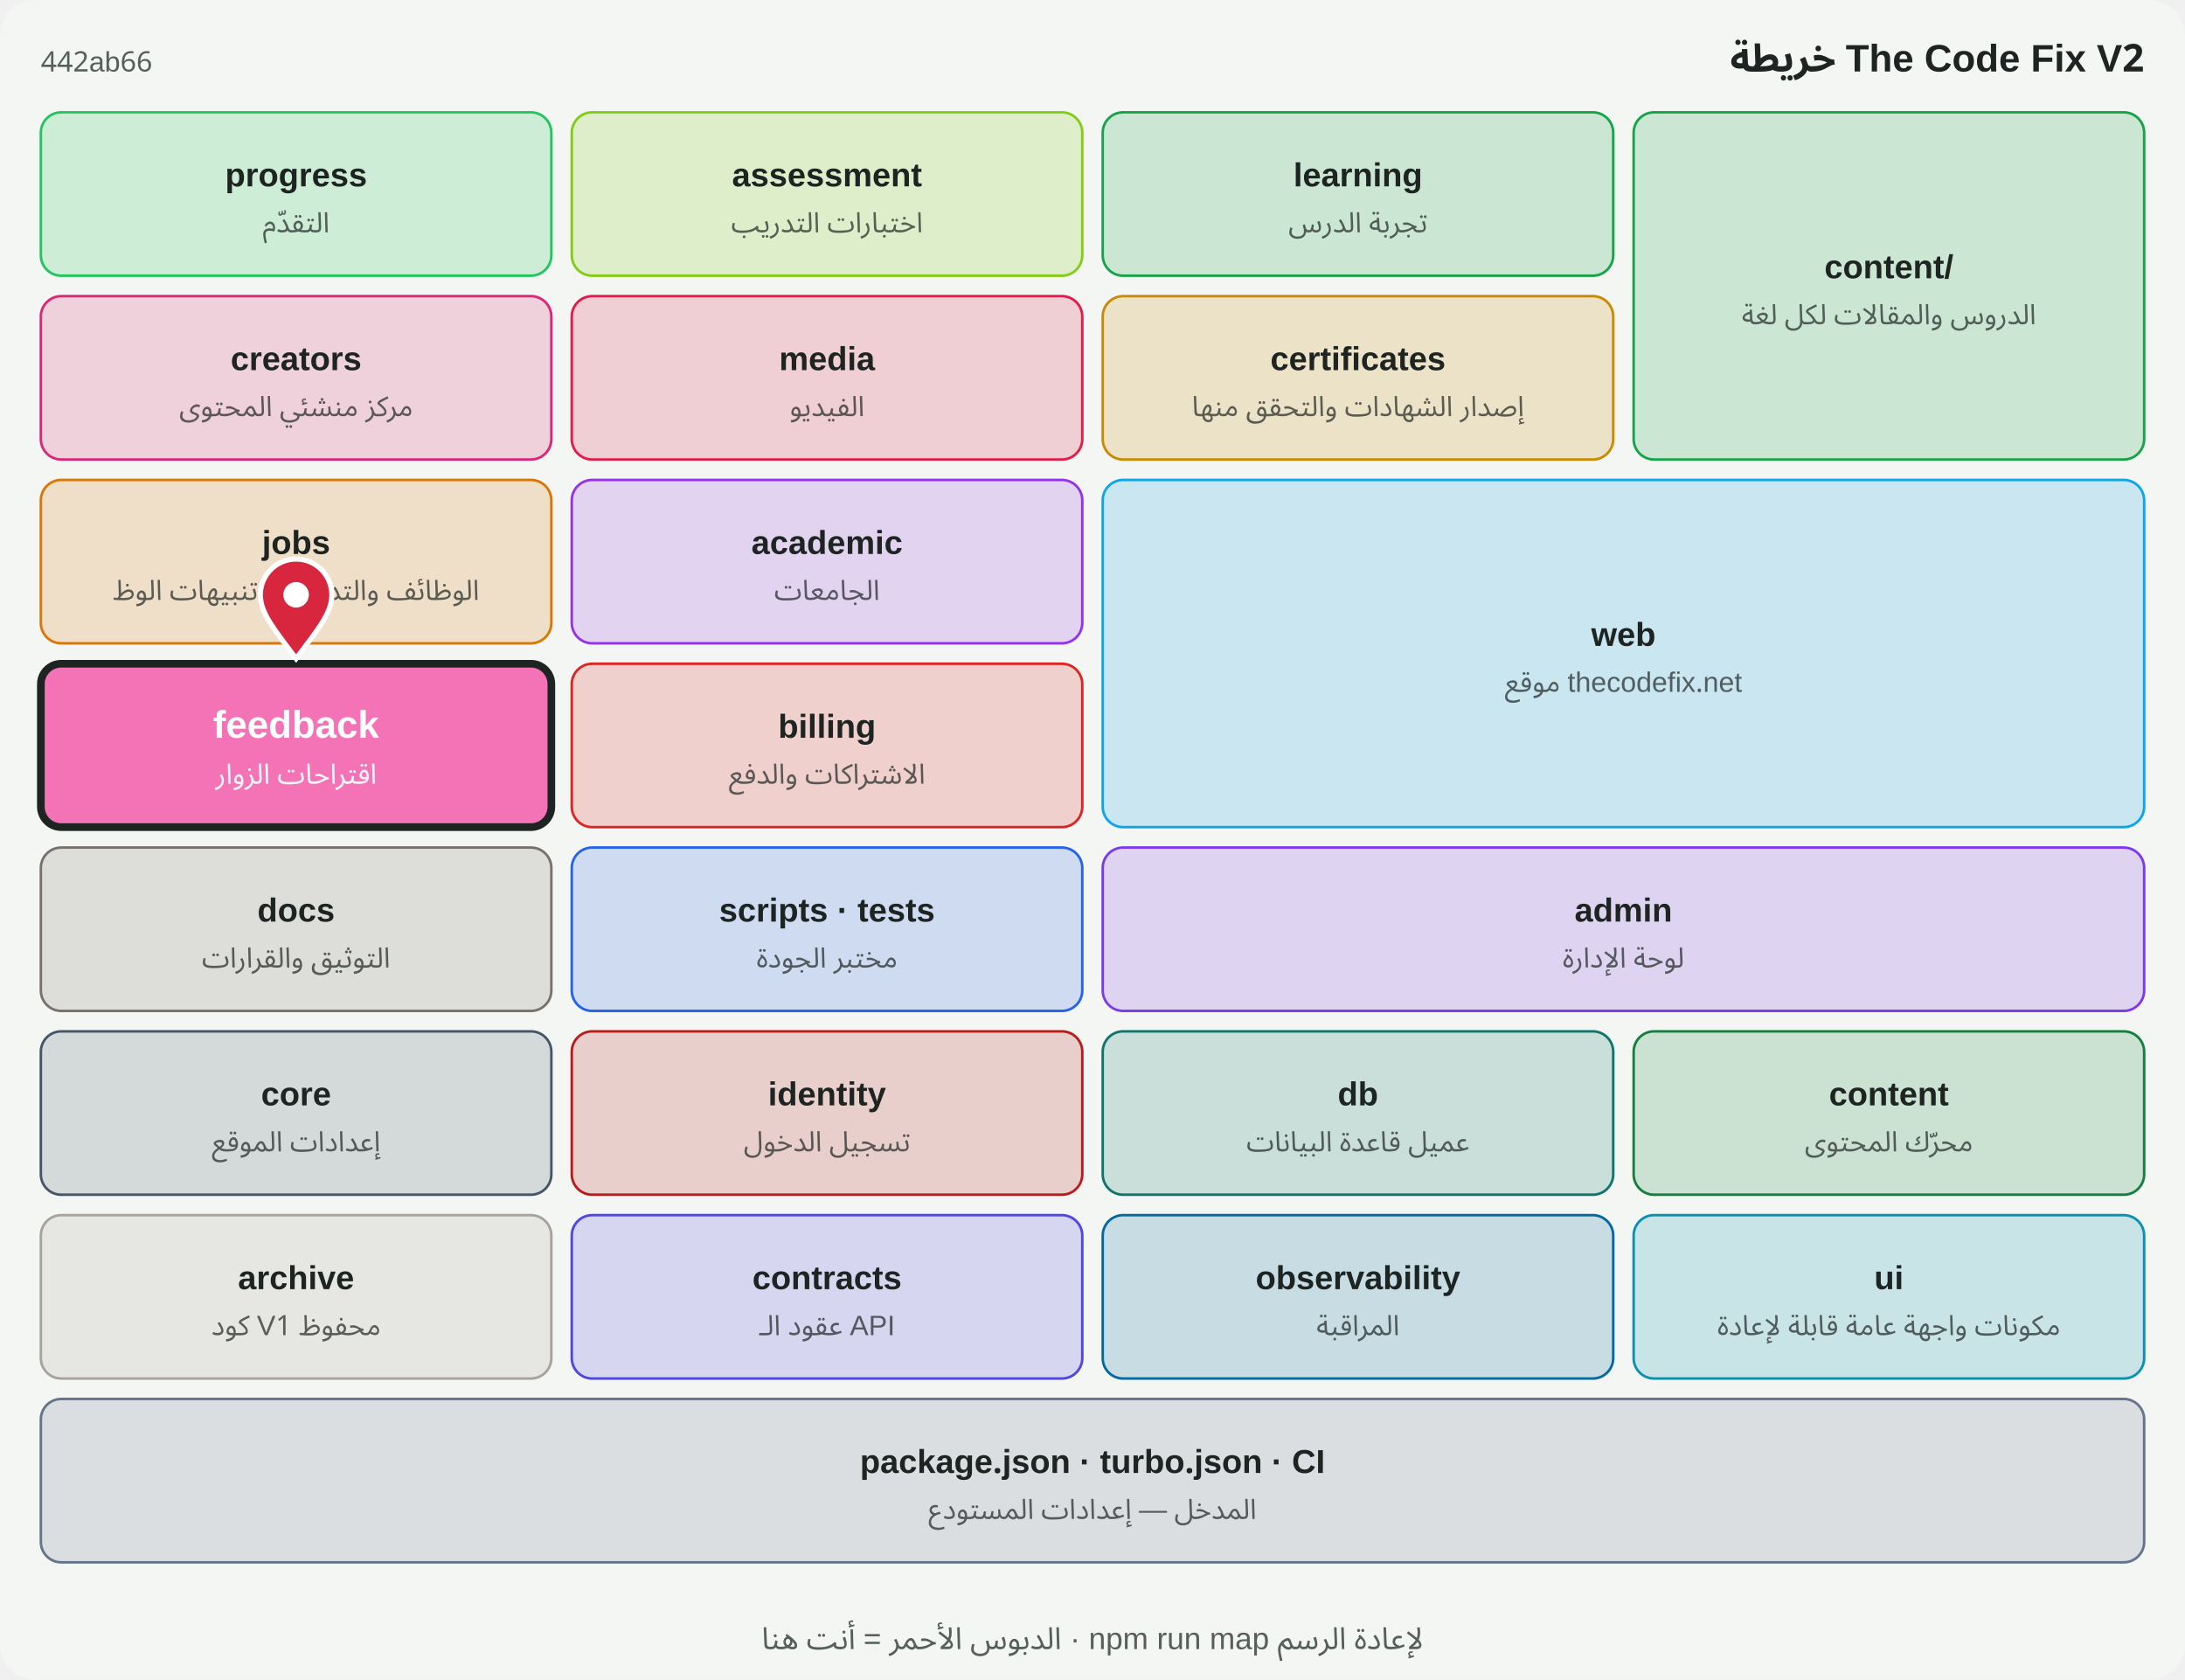
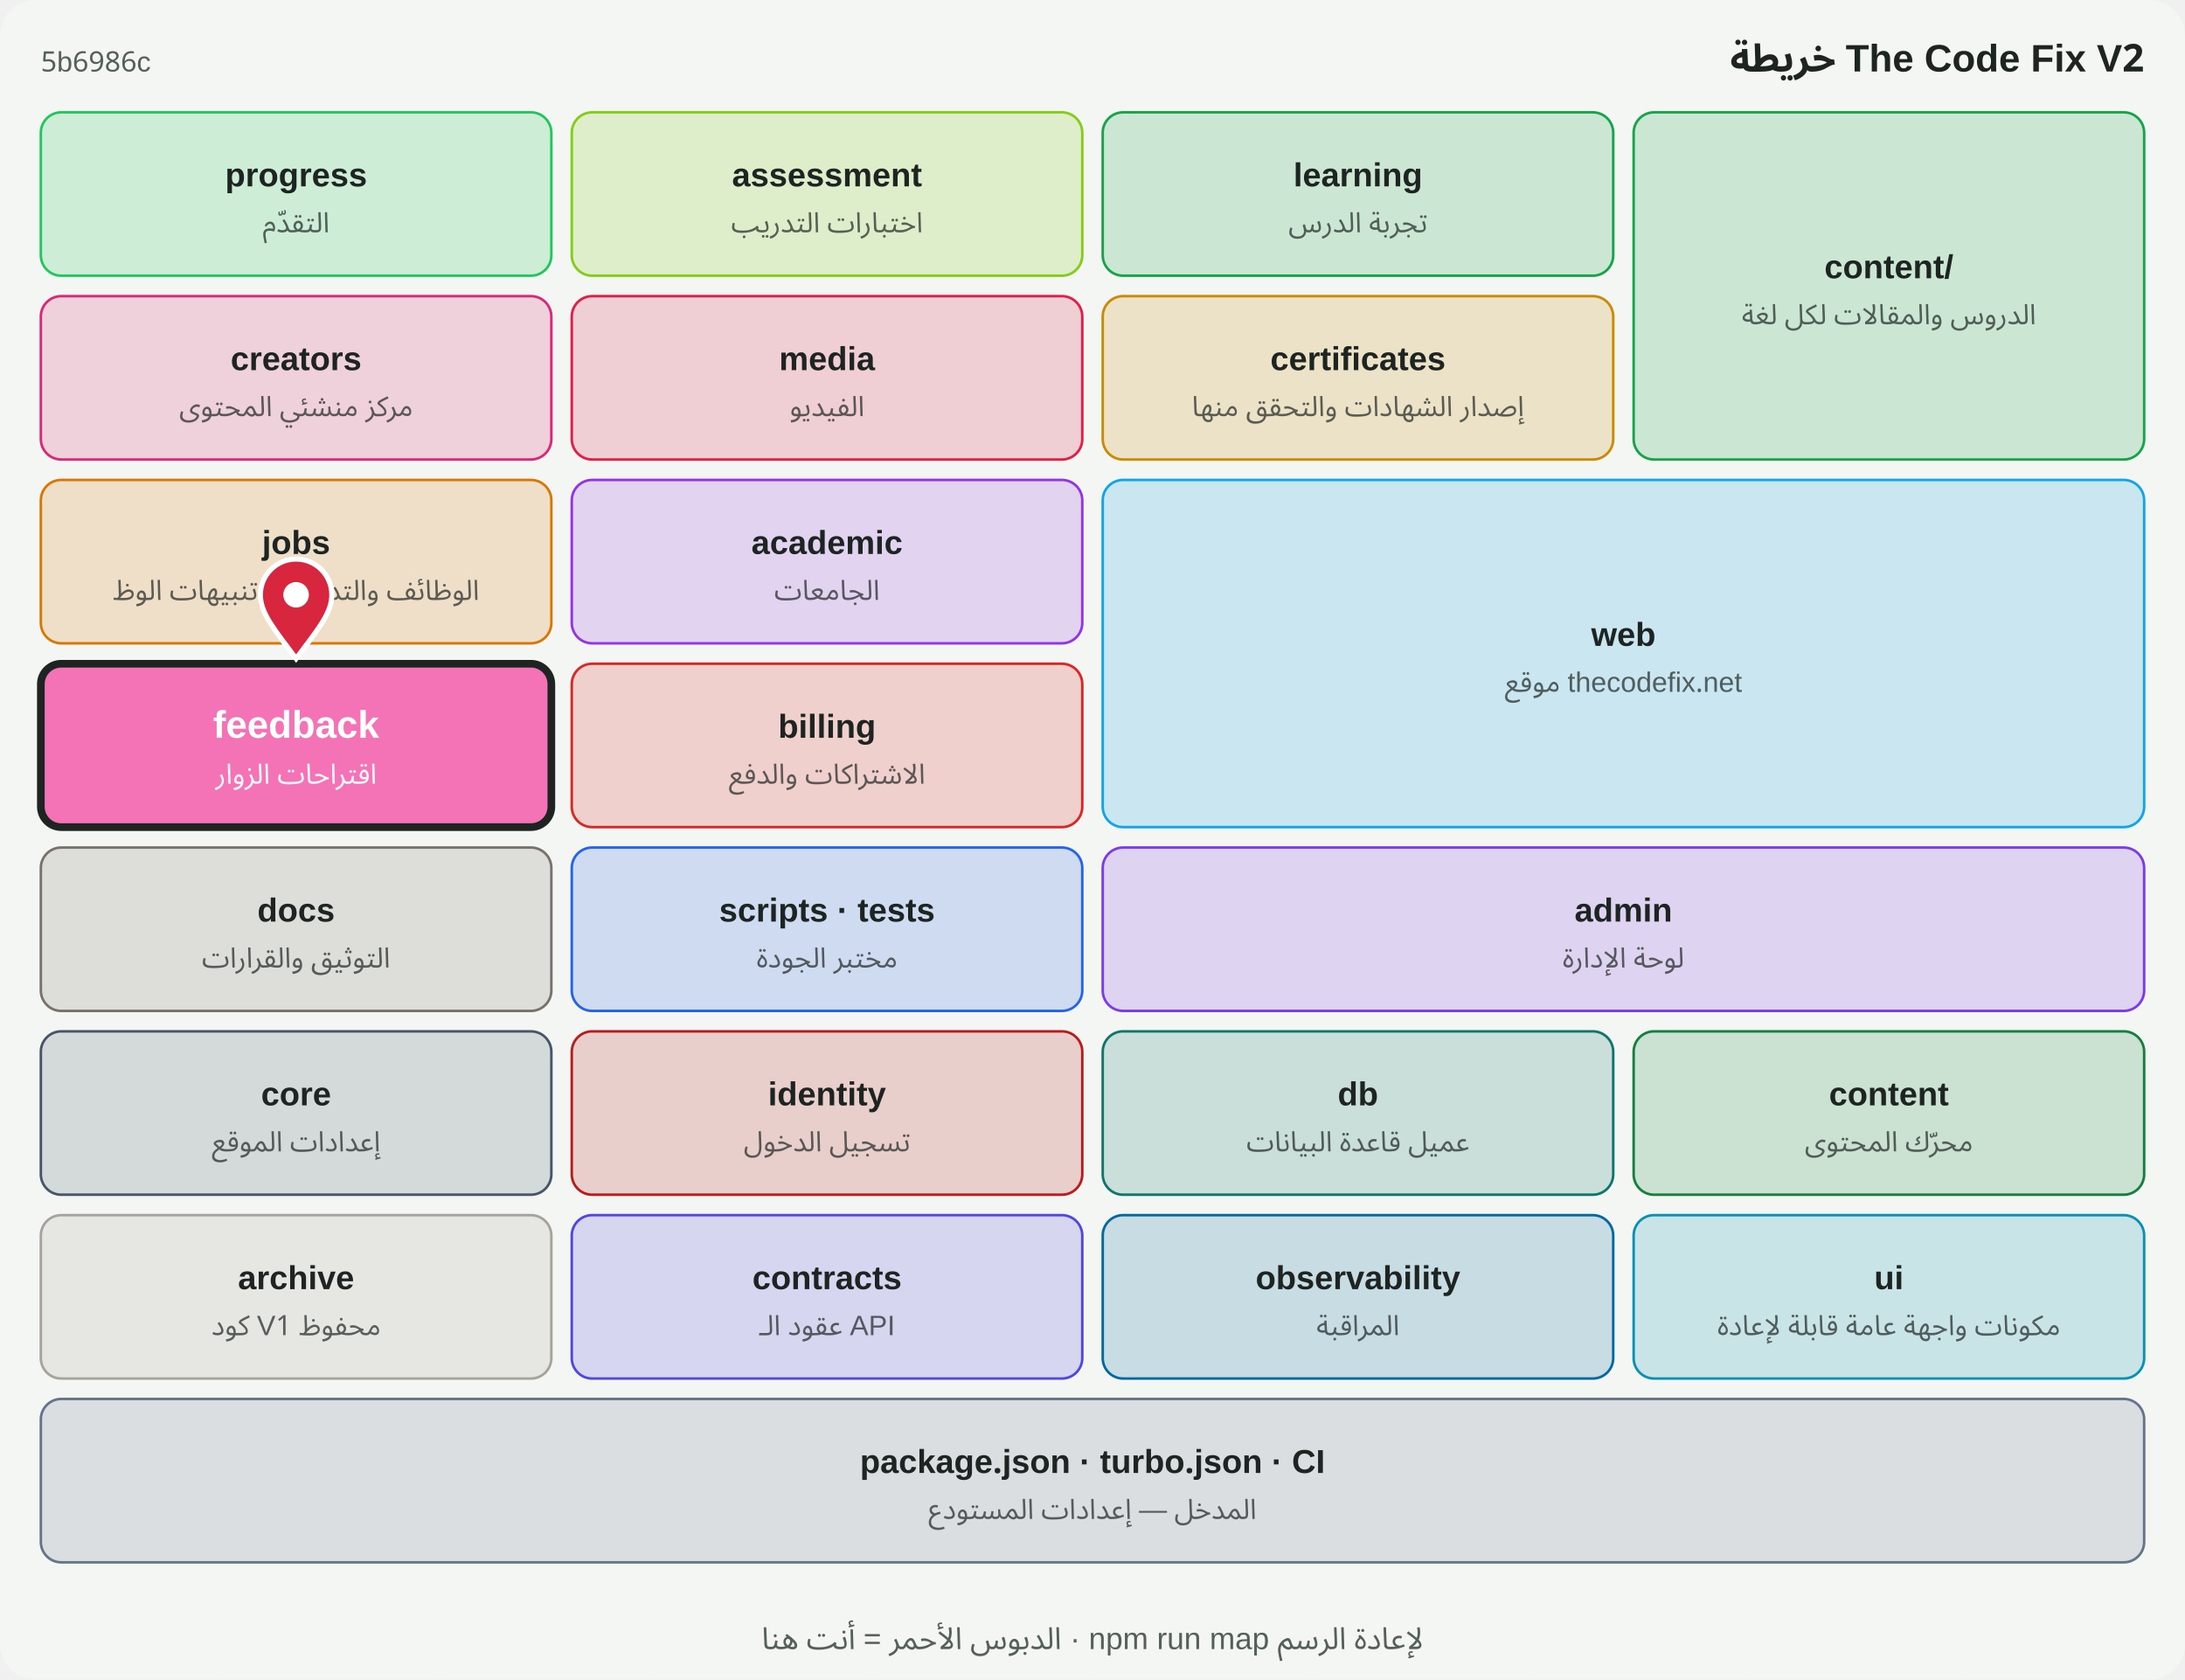
<svg xmlns="http://www.w3.org/2000/svg" viewBox="0 0 856 658" width="856" height="658" font-family="'Segoe UI', Tahoma, 'Noto Sans Arabic', Arial, sans-serif" role="img" aria-label="خريطة مشروع The Code Fix — اقتراحات الزوار (@tcf/feedback)">
  <rect width="856" height="658" rx="14" fill="#f4f6f3" />
  <text x="840" y="28" text-anchor="end" font-size="15" font-weight="700" fill="#1d2421">خريطة The Code Fix V2</text>
-   <text x="16" y="28" font-size="11" fill="#56605b">442ab66</text>
+   <text x="16" y="28" font-size="11" fill="#56605b">5b6986c</text>
  <g>
    <rect x="640" y="44" width="200" height="136" rx="8" fill="#16a34a" fill-opacity="0.18" stroke="#16a34a" stroke-width="1" />
    <text x="740" y="109" text-anchor="middle" font-size="13" font-weight="600" fill="#1d2421">content/</text>
    <text x="740" y="127" text-anchor="middle" font-size="11" fill="#1d2421" fill-opacity="0.7">الدروس والمقالات لكل لغة</text>
  </g>
  <g>
    <rect x="432" y="44" width="200" height="64" rx="8" fill="#16a34a" fill-opacity="0.18" stroke="#16a34a" stroke-width="1" />
    <text x="532" y="73" text-anchor="middle" font-size="13" font-weight="600" fill="#1d2421">learning</text>
    <text x="532" y="91" text-anchor="middle" font-size="11" fill="#1d2421" fill-opacity="0.7">تجربة الدرس</text>
  </g>
  <g>
    <rect x="224" y="44" width="200" height="64" rx="8" fill="#84cc16" fill-opacity="0.18" stroke="#84cc16" stroke-width="1" />
    <text x="324" y="73" text-anchor="middle" font-size="13" font-weight="600" fill="#1d2421">assessment</text>
    <text x="324" y="91" text-anchor="middle" font-size="11" fill="#1d2421" fill-opacity="0.7">اختبارات التدريب</text>
  </g>
  <g>
    <rect x="16" y="44" width="200" height="64" rx="8" fill="#22c55e" fill-opacity="0.18" stroke="#22c55e" stroke-width="1" />
    <text x="116" y="73" text-anchor="middle" font-size="13" font-weight="600" fill="#1d2421">progress</text>
    <text x="116" y="91" text-anchor="middle" font-size="11" fill="#1d2421" fill-opacity="0.7">التقدّم</text>
  </g>
  <g>
    <rect x="432" y="116" width="200" height="64" rx="8" fill="#ca8a04" fill-opacity="0.18" stroke="#ca8a04" stroke-width="1" />
    <text x="532" y="145" text-anchor="middle" font-size="13" font-weight="600" fill="#1d2421">certificates</text>
    <text x="532" y="163" text-anchor="middle" font-size="11" fill="#1d2421" fill-opacity="0.7">إصدار الشهادات والتحقق منها</text>
  </g>
  <g>
    <rect x="224" y="116" width="200" height="64" rx="8" fill="#e11d48" fill-opacity="0.18" stroke="#e11d48" stroke-width="1" />
    <text x="324" y="145" text-anchor="middle" font-size="13" font-weight="600" fill="#1d2421">media</text>
    <text x="324" y="163" text-anchor="middle" font-size="11" fill="#1d2421" fill-opacity="0.7">الفيديو</text>
  </g>
  <g>
    <rect x="16" y="116" width="200" height="64" rx="8" fill="#db2777" fill-opacity="0.18" stroke="#db2777" stroke-width="1" />
    <text x="116" y="145" text-anchor="middle" font-size="13" font-weight="600" fill="#1d2421">creators</text>
    <text x="116" y="163" text-anchor="middle" font-size="11" fill="#1d2421" fill-opacity="0.7">مركز منشئي المحتوى</text>
  </g>
  <g>
    <rect x="432" y="188" width="408" height="136" rx="8" fill="#0ea5e9" fill-opacity="0.18" stroke="#0ea5e9" stroke-width="1" />
    <text x="636" y="253" text-anchor="middle" font-size="13" font-weight="600" fill="#1d2421">web</text>
    <text x="636" y="271" text-anchor="middle" font-size="11" fill="#1d2421" fill-opacity="0.7">موقع thecodefix.net</text>
  </g>
  <g>
    <rect x="224" y="188" width="200" height="64" rx="8" fill="#9333ea" fill-opacity="0.18" stroke="#9333ea" stroke-width="1" />
    <text x="324" y="217" text-anchor="middle" font-size="13" font-weight="600" fill="#1d2421">academic</text>
    <text x="324" y="235" text-anchor="middle" font-size="11" fill="#1d2421" fill-opacity="0.7">الجامعات</text>
  </g>
  <g>
    <rect x="16" y="188" width="200" height="64" rx="8" fill="#d97706" fill-opacity="0.18" stroke="#d97706" stroke-width="1" />
    <text x="116" y="217" text-anchor="middle" font-size="13" font-weight="600" fill="#1d2421">jobs</text>
    <text x="116" y="235" text-anchor="middle" font-size="11" fill="#1d2421" fill-opacity="0.7">الوظائف والتدريب وتنبيهات الوظ</text>
  </g>
  <g>
    <rect x="224" y="260" width="200" height="64" rx="8" fill="#dc2626" fill-opacity="0.18" stroke="#dc2626" stroke-width="1" />
    <text x="324" y="289" text-anchor="middle" font-size="13" font-weight="600" fill="#1d2421">billing</text>
    <text x="324" y="307" text-anchor="middle" font-size="11" fill="#1d2421" fill-opacity="0.7">الاشتراكات والدفع</text>
  </g>
  <g>
    <rect x="16" y="260" width="200" height="64" rx="8" fill="#f472b6" fill-opacity="1" stroke="#1d2421" stroke-width="3" />
    <text x="116" y="289" text-anchor="middle" font-size="15" font-weight="700" fill="#ffffff">feedback</text>
    <text x="116" y="307" text-anchor="middle" font-size="11" fill="#ffffff" fill-opacity="0.95">اقتراحات الزوار</text>
  </g>
  <path d="M116 258 c-9 -12 -14 -18 -14 -25 a14 14 0 0 1 28 0 c0 7 -5 13 -14 25z" fill="#d7263d" stroke="#fff" stroke-width="2" />
  <circle cx="116" cy="233" r="5" fill="#fff" />
  <g>
    <rect x="432" y="332" width="408" height="64" rx="8" fill="#7c3aed" fill-opacity="0.18" stroke="#7c3aed" stroke-width="1" />
    <text x="636" y="361" text-anchor="middle" font-size="13" font-weight="600" fill="#1d2421">admin</text>
    <text x="636" y="379" text-anchor="middle" font-size="11" fill="#1d2421" fill-opacity="0.7">لوحة الإدارة</text>
  </g>
  <g>
    <rect x="224" y="332" width="200" height="64" rx="8" fill="#2563eb" fill-opacity="0.18" stroke="#2563eb" stroke-width="1" />
    <text x="324" y="361" text-anchor="middle" font-size="13" font-weight="600" fill="#1d2421">scripts · tests</text>
    <text x="324" y="379" text-anchor="middle" font-size="11" fill="#1d2421" fill-opacity="0.7">مختبر الجودة</text>
  </g>
  <g>
    <rect x="16" y="332" width="200" height="64" rx="8" fill="#78716c" fill-opacity="0.18" stroke="#78716c" stroke-width="1" />
    <text x="116" y="361" text-anchor="middle" font-size="13" font-weight="600" fill="#1d2421">docs</text>
    <text x="116" y="379" text-anchor="middle" font-size="11" fill="#1d2421" fill-opacity="0.7">التوثيق والقرارات</text>
  </g>
  <g>
    <rect x="640" y="404" width="200" height="64" rx="8" fill="#15803d" fill-opacity="0.18" stroke="#15803d" stroke-width="1" />
    <text x="740" y="433" text-anchor="middle" font-size="13" font-weight="600" fill="#1d2421">content</text>
    <text x="740" y="451" text-anchor="middle" font-size="11" fill="#1d2421" fill-opacity="0.7">محرّك المحتوى</text>
  </g>
  <g>
    <rect x="432" y="404" width="200" height="64" rx="8" fill="#0f766e" fill-opacity="0.18" stroke="#0f766e" stroke-width="1" />
    <text x="532" y="433" text-anchor="middle" font-size="13" font-weight="600" fill="#1d2421">db</text>
    <text x="532" y="451" text-anchor="middle" font-size="11" fill="#1d2421" fill-opacity="0.7">عميل قاعدة البيانات</text>
  </g>
  <g>
    <rect x="224" y="404" width="200" height="64" rx="8" fill="#b91c1c" fill-opacity="0.18" stroke="#b91c1c" stroke-width="1" />
    <text x="324" y="433" text-anchor="middle" font-size="13" font-weight="600" fill="#1d2421">identity</text>
    <text x="324" y="451" text-anchor="middle" font-size="11" fill="#1d2421" fill-opacity="0.7">تسجيل الدخول</text>
  </g>
  <g>
    <rect x="16" y="404" width="200" height="64" rx="8" fill="#475569" fill-opacity="0.18" stroke="#475569" stroke-width="1" />
    <text x="116" y="433" text-anchor="middle" font-size="13" font-weight="600" fill="#1d2421">core</text>
    <text x="116" y="451" text-anchor="middle" font-size="11" fill="#1d2421" fill-opacity="0.7">إعدادات الموقع</text>
  </g>
  <g>
    <rect x="640" y="476" width="200" height="64" rx="8" fill="#0891b2" fill-opacity="0.18" stroke="#0891b2" stroke-width="1" />
    <text x="740" y="505" text-anchor="middle" font-size="13" font-weight="600" fill="#1d2421">ui</text>
    <text x="740" y="523" text-anchor="middle" font-size="11" fill="#1d2421" fill-opacity="0.7">مكونات واجهة عامة قابلة لإعادة</text>
  </g>
  <g>
    <rect x="432" y="476" width="200" height="64" rx="8" fill="#0369a1" fill-opacity="0.18" stroke="#0369a1" stroke-width="1" />
    <text x="532" y="505" text-anchor="middle" font-size="13" font-weight="600" fill="#1d2421">observability</text>
    <text x="532" y="523" text-anchor="middle" font-size="11" fill="#1d2421" fill-opacity="0.7">المراقبة</text>
  </g>
  <g>
    <rect x="224" y="476" width="200" height="64" rx="8" fill="#4f46e5" fill-opacity="0.18" stroke="#4f46e5" stroke-width="1" />
    <text x="324" y="505" text-anchor="middle" font-size="13" font-weight="600" fill="#1d2421">contracts</text>
    <text x="324" y="523" text-anchor="middle" font-size="11" fill="#1d2421" fill-opacity="0.7">عقود الـ API</text>
  </g>
  <g>
    <rect x="16" y="476" width="200" height="64" rx="8" fill="#a8a29e" fill-opacity="0.18" stroke="#a8a29e" stroke-width="1" />
    <text x="116" y="505" text-anchor="middle" font-size="13" font-weight="600" fill="#1d2421">archive</text>
    <text x="116" y="523" text-anchor="middle" font-size="11" fill="#1d2421" fill-opacity="0.7">كود V1 محفوظ</text>
  </g>
  <g>
    <rect x="16" y="548" width="824" height="64" rx="8" fill="#64748b" fill-opacity="0.18" stroke="#64748b" stroke-width="1" />
    <text x="428" y="577" text-anchor="middle" font-size="13" font-weight="600" fill="#1d2421">package.json · turbo.json · CI</text>
    <text x="428" y="595" text-anchor="middle" font-size="11" fill="#1d2421" fill-opacity="0.7">المدخل — إعدادات المستودع</text>
  </g>
  <text x="428" y="646" text-anchor="middle" font-size="12" fill="#56605b">الدبوس الأحمر = أنت هنا · npm run map لإعادة الرسم</text>
</svg>
